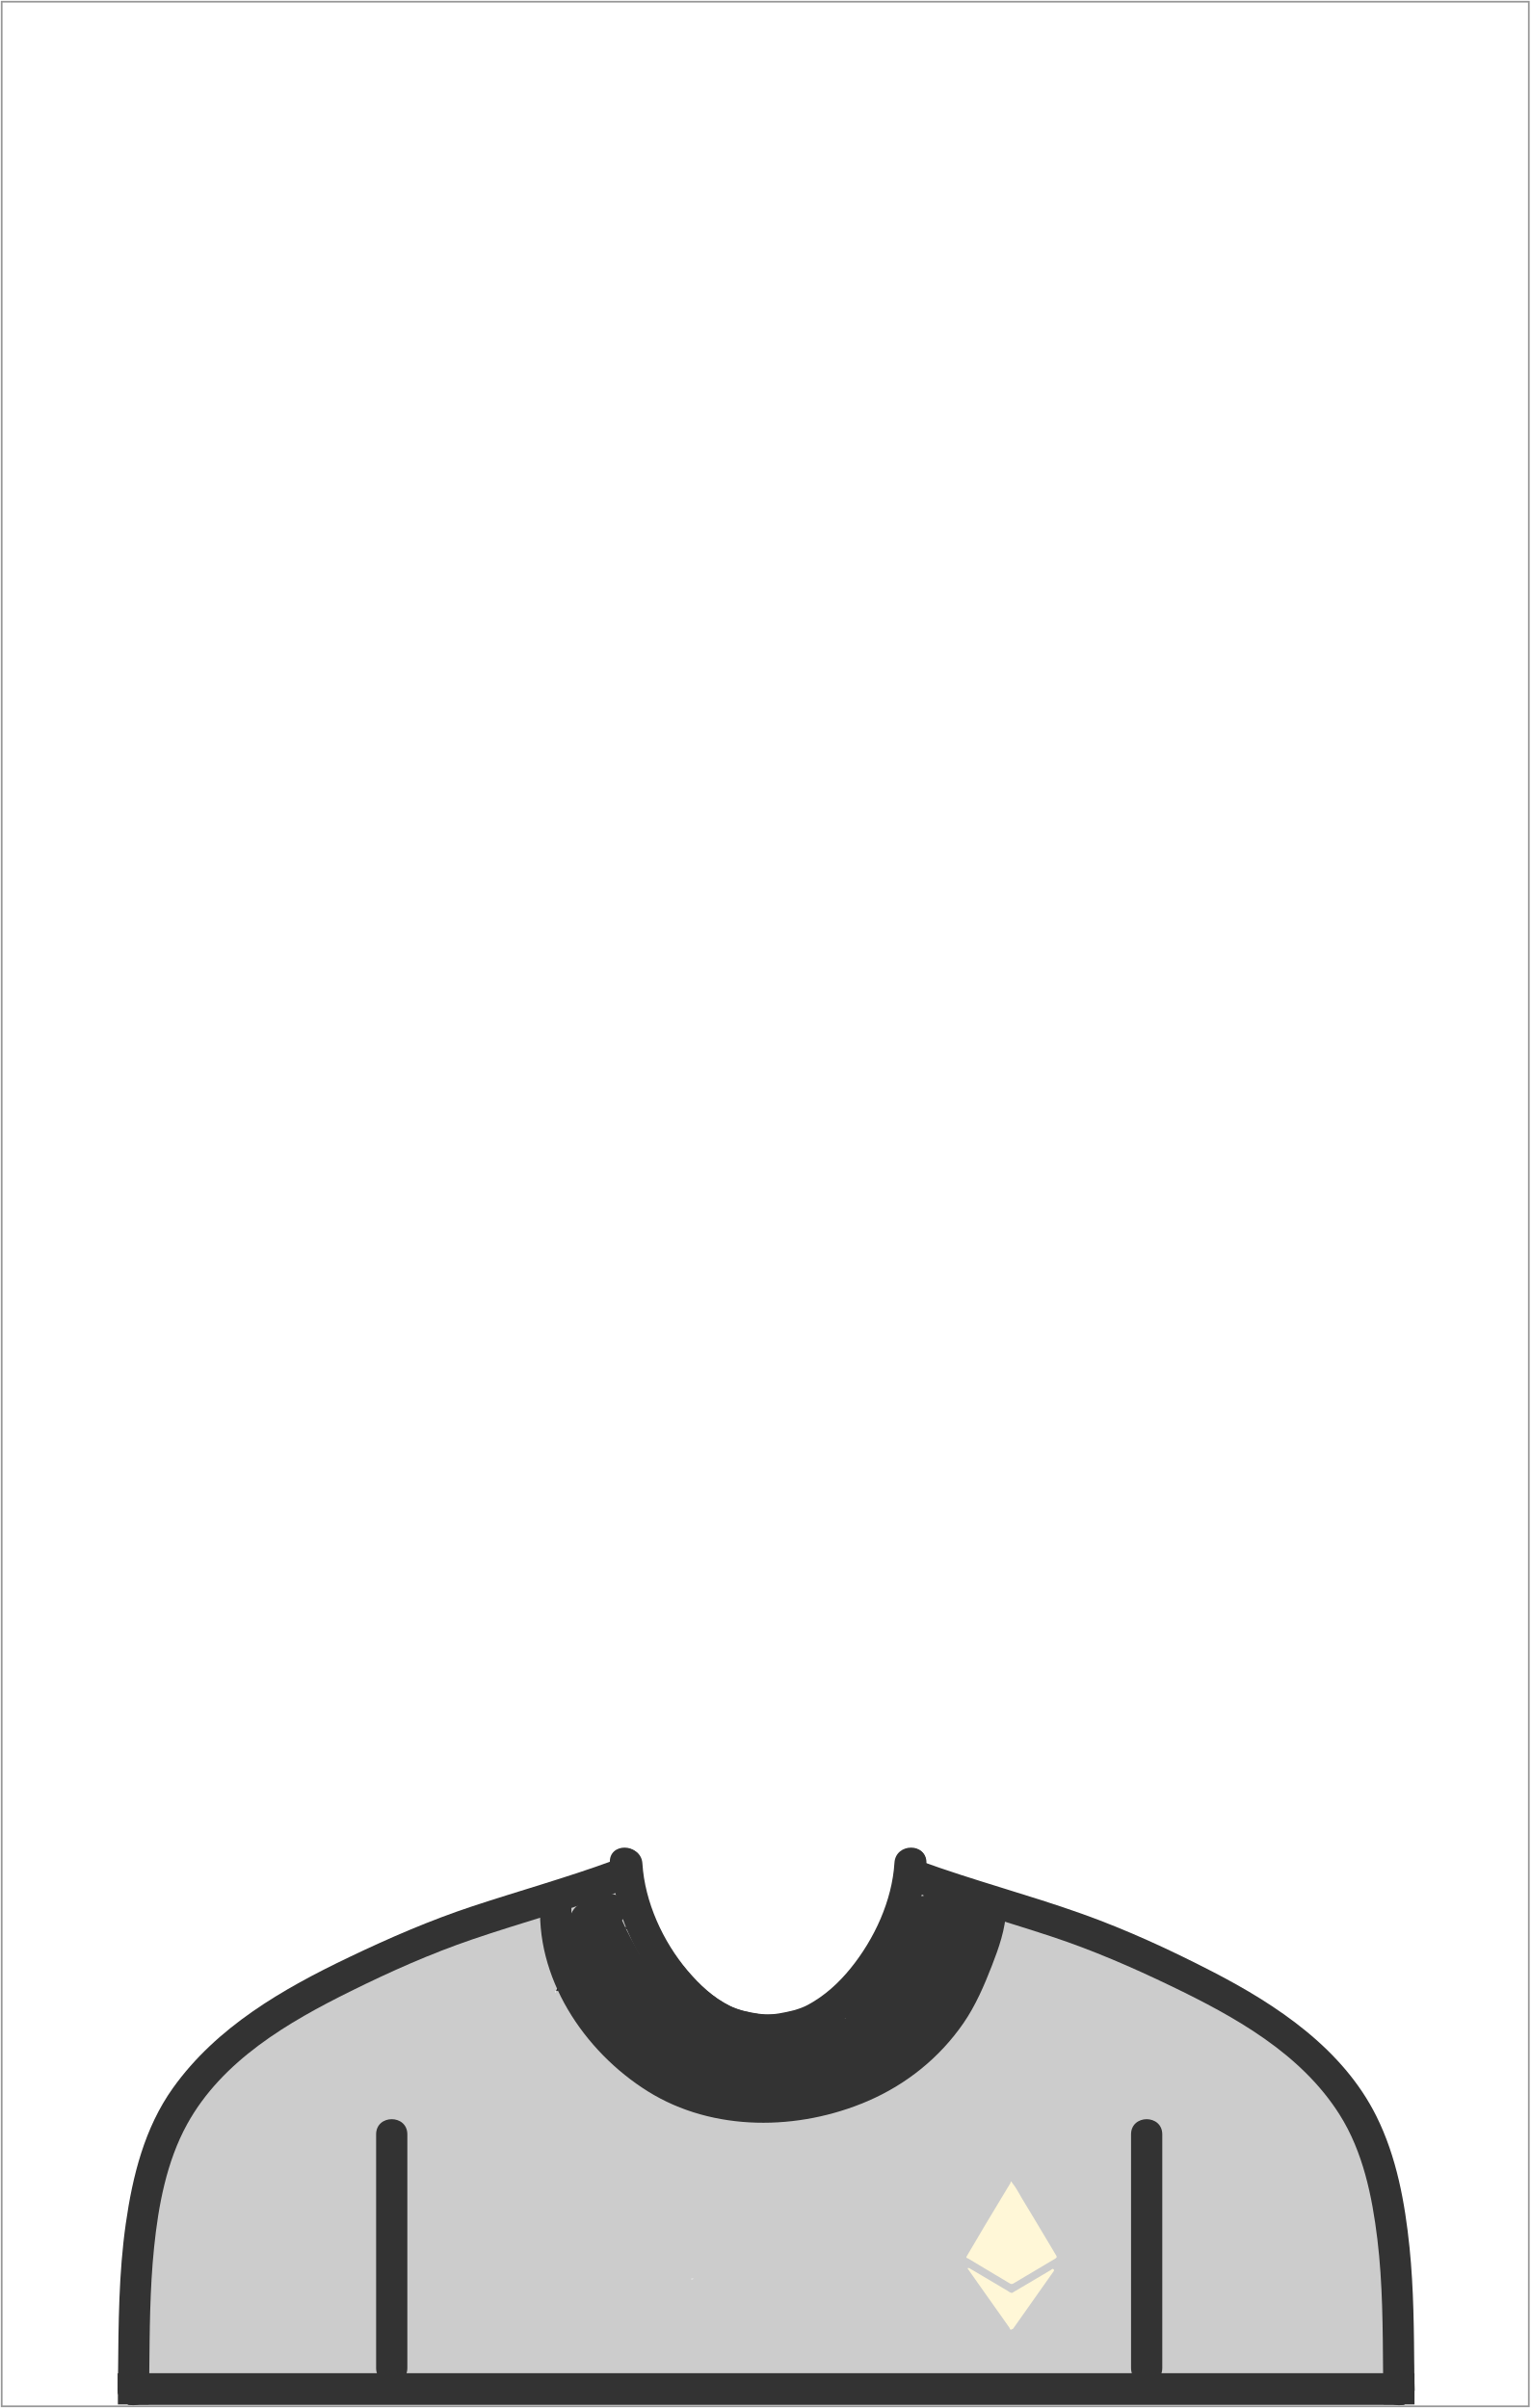
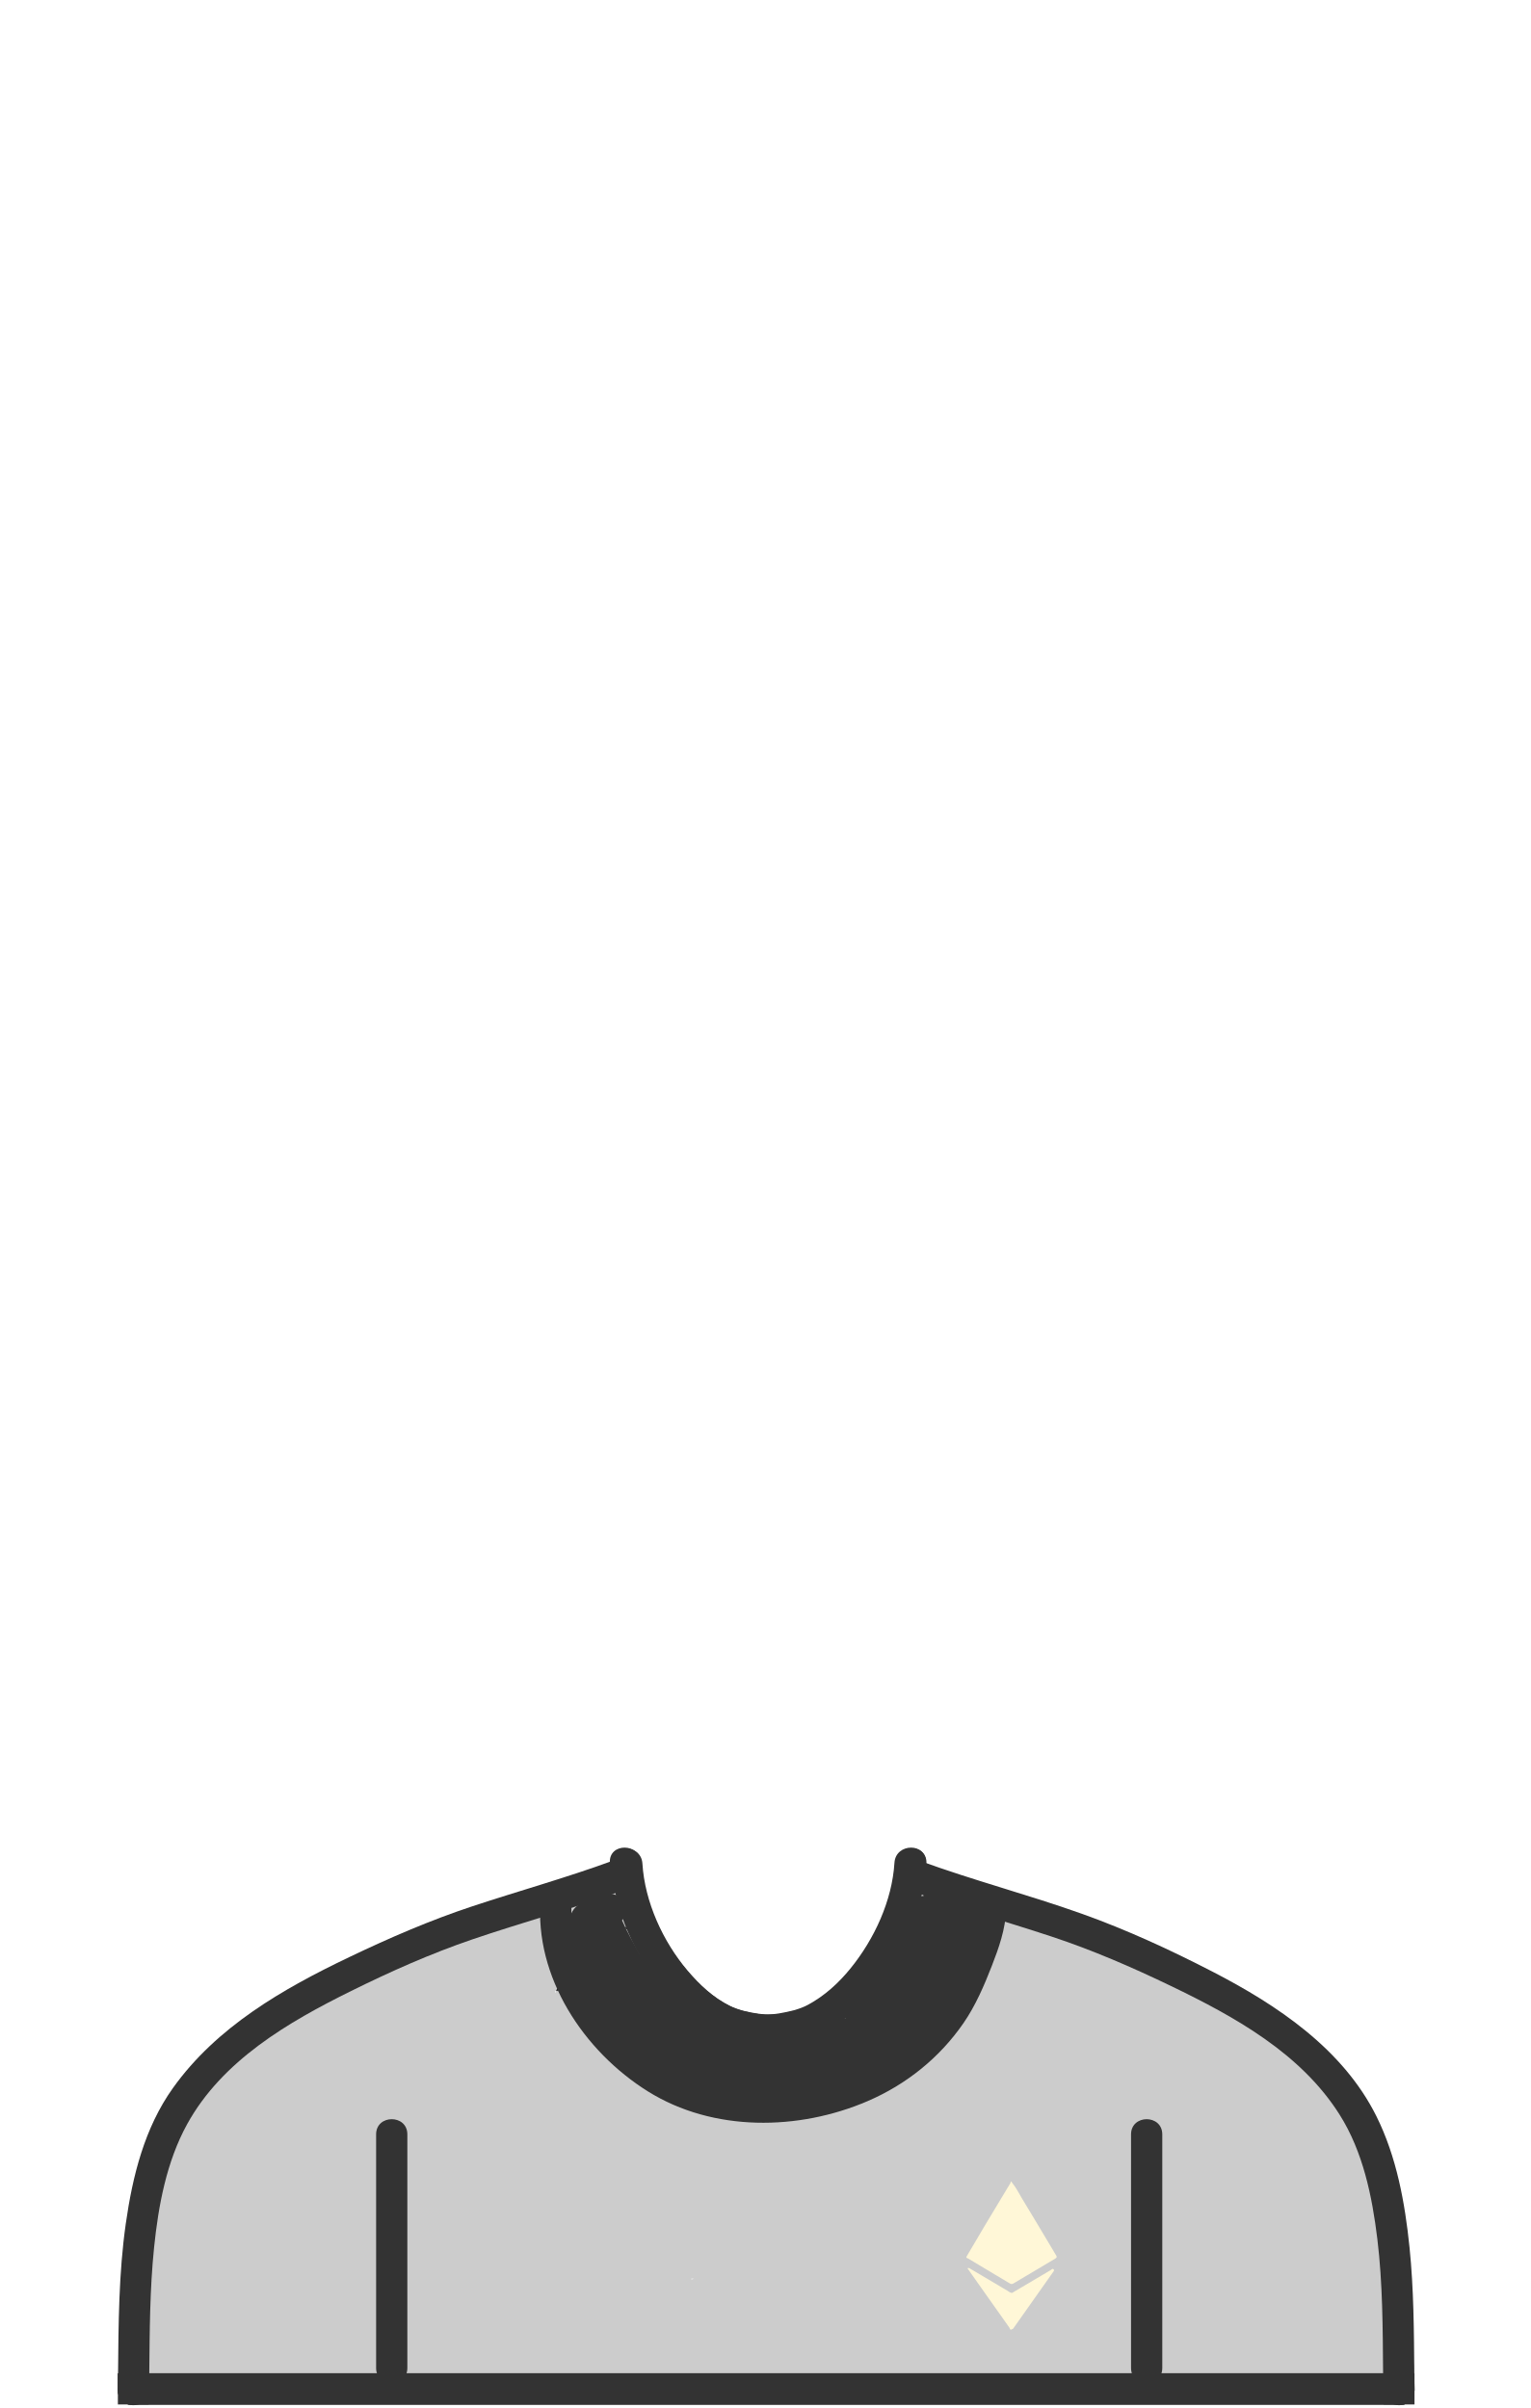
<svg xmlns="http://www.w3.org/2000/svg" width="901px" height="1418px" viewBox="0 0 901 1418" version="1.1">
  <defs>
    <radialGradient cx="50%" cy="-50%" fx="50%" fy="-50%" r="100%" gradientTransform="translate(0.5,-0.5),scale(0.512727,1),rotate(90),translate(-0.5,0.5)" id="radialGradient-1">
      <stop stop-color="#BCBCBC" stop-opacity="0.5" offset="0%" />
      <stop stop-color="#000000" stop-opacity="0.5" offset="100%" />
    </radialGradient>
    <radialGradient cx="50%" cy="-50%" fx="50%" fy="-50%" r="100%" gradientTransform="translate(0.5,-0.5),scale(0.512727,1),rotate(90),translate(-0.5,0.5)" id="radialGradient-2">
      <stop stop-color="#BCBCBC" stop-opacity="0.5" offset="0%" />
      <stop stop-color="#000000" stop-opacity="0.5" offset="100%" />
    </radialGradient>
  </defs>
  <g id="Page-1" stroke="none" stroke-width="1" fill="none" fill-rule="evenodd">
    <g id="ethlogo" transform="translate(1, 1)">
-       <rect id="Rectangle-path" stroke="#979797" x="0" y="0" width="899" height="1416" />
+       <rect id="Rectangle-path" x="0" y="0" width="899" height="1416" />
      <g id="ethlogo-43B9F9" transform="translate(68, 1087)" fill-rule="nonzero">
        <path d="M290.021,8.933 C291.739,36.989 304.325,63.799 322.063,85.183 C339.521,106.231 366.393,120.775 394.271,116.134 C399.233,115.308 401.933,109.212 400.706,104.73 C399.271,99.481 394.324,97.432 389.374,98.259 C391.58,97.889 388.508,98.301 388.287,98.315 C387.222,98.384 386.151,98.372 385.084,98.365 C382.54,98.352 380,98.167 377.481,97.811 C371.741,96.985 365.638,95.685 360.402,93.108 C350.427,88.196 342.246,80.503 335.093,72.076 C320.543,54.936 309.828,31.503 308.446,8.935 C307.72,-2.943 289.289,-3.013 290.021,8.933 Z" id="Shape" fill="#333333" />
        <path d="M457.554,8.933 C456.188,31.238 445.726,53.817 431.764,71.04 C424.735,79.708 416.482,87.258 406.656,92.559 C401.512,95.332 395.566,96.589 389.864,97.594 C387.292,98.045 384.677,98.218 382.071,98.334 C380.959,98.384 379.848,98.371 378.735,98.354 C378.319,98.346 374.5,97.9 376.625,98.256 C371.675,97.431 366.728,99.48 365.294,104.727 C364.068,109.209 366.767,115.305 371.728,116.131 C399.335,120.726 425.371,106.57 443.071,86.203 C461.471,65.027 474.251,37.166 475.979,8.933 C476.711,-3.013 458.281,-2.942 457.554,8.933 Z" id="Shape" fill="#333333" />
        <g id="Group" transform="translate(248, 21)">
          <g id="a-link" fill="#333333">
            <path d="M0.336,9.24 C-3.487,55.262 25.776,99 63.645,122.563 C102.123,146.505 152.618,145.755 193.429,128.22 C216.154,118.454 235.739,102.801 249.85,82.416 C256.982,72.108 262.025,60.401 266.573,48.769 C270.667,38.295 274.793,26.782 274.998,15.399 C275.214,3.476 256.778,3.497 256.566,15.399 C256.426,23.199 252.565,33.871 249.3,42.548 C245.587,52.418 241.059,62.055 235.368,70.938 C224.182,88.391 207.347,101.361 188.815,110.169 C169.993,119.113 148.765,122.808 128.043,122.364 C106.445,121.903 86.445,115.72 68.463,103.713 C37.909,83.313 15.657,46.718 18.771,9.241 C19.188,4.213 14.262,1.13686838e-13 9.553,1.13686838e-13 C4.214,1.13686838e-13 0.753,4.225 0.336,9.24 Z" id="a" />
          </g>
          <g id="a-link" fill="url(#radialGradient-2)">
            <path d="M0.336,9.24 C-3.487,55.262 25.776,99 63.645,122.563 C102.123,146.505 152.618,145.755 193.429,128.22 C216.154,118.454 235.739,102.801 249.85,82.416 C256.982,72.108 262.025,60.401 266.573,48.769 C270.667,38.295 274.793,26.782 274.998,15.399 C275.214,3.476 256.778,3.497 256.566,15.399 C256.426,23.199 252.565,33.871 249.3,42.548 C245.587,52.418 241.059,62.055 235.368,70.938 C224.182,88.391 207.347,101.361 188.815,110.169 C169.993,119.113 148.765,122.808 128.043,122.364 C106.445,121.903 86.445,115.72 68.463,103.713 C37.909,83.313 15.657,46.718 18.771,9.241 C19.188,4.213 14.262,1.13686838e-13 9.553,1.13686838e-13 C4.214,1.13686838e-13 0.753,4.225 0.336,9.24 Z" id="a" />
          </g>
        </g>
        <g id="Group" transform="translate(6, 12)">
          <path d="M754.36,287.21 C750.424,283.974 747.008,280.353 744.239,276.243 C744.827,271.547 743.953,266.5 742.022,261.626 C742.028,261.451 742.04,261.278 742.04,261.103 C742.083,250.996 742.818,240.849 743.537,230.703 C743.894,229.401 744.001,228.029 743.819,226.66 C745.12,207.864 746.039,189.073 742.042,170.505 C740.629,163.929 734.832,160.985 729.814,162.061 C729.898,160.62 729.687,159.176 729.194,157.819 C723.367,141.622 712.772,128.634 700.914,116.68 C687.256,96.528 668.852,80.107 646.297,76.575 C640.416,73.373 634.232,70.702 628.002,68.421 C617.578,64.601 606.591,62.041 595.494,60.692 C589.073,54.237 581.11,49.004 573.304,44.787 C566.886,41.321 559.508,37.848 551.969,36.351 C539.189,31.594 524.901,29.951 511.917,29.877 C510.637,29.87 509.474,30.058 508.421,30.399 C507.561,30.318 506.695,30.231 505.833,30.149 C505.235,28.502 504.196,26.955 502.83,25.639 C500.832,23.727 498.704,21.956 496.46,20.339 C495.504,19.135 494.296,18.156 492.92,17.471 C491.209,16.61 489.495,15.754 487.778,14.903 C485.375,13.72 483.102,13.645 481.13,14.3 C479.285,13.824 477.26,14.023 475.216,15.22 C473.915,15.987 472.661,16.832 471.462,17.75 L470.452,17.601 C464.487,16.759 458.958,23.56 460.539,29.265 C460.544,29.278 460.546,29.29 460.549,29.304 C459.237,31.114 457.98,32.962 456.777,34.846 C447.648,46.48 439.187,59.026 433.93,72.669 C433.488,73.809 433.264,75.022 433.27,76.245 C419.094,81.271 405.695,88.514 392.75,96.105 C391.719,96.707 390.7,97.327 389.68,97.942 C384.542,98.092 379.454,99.272 374.314,101.345 C372.704,101.995 371.367,103.479 370.494,105.238 C370.194,105.208 369.897,105.171 369.597,105.143 C361.677,98.834 352.95,94.133 343.875,90.111 C339.066,85.927 333.887,82.184 328.455,78.831 C319.009,65.349 310.099,51.465 299.19,39.076 C297.366,37.006 294.977,36.012 292.525,35.871 C296.832,31.007 297.388,22.166 290.752,19.169 C290.201,17.579 289.563,16.02 288.842,14.499 C287.002,10.618 281.26,8.979 277.46,10.338 C273.862,11.623 270.527,13.312 267.322,15.38 C267.062,15.548 266.829,15.747 266.591,15.942 C263.875,13.334 260.013,12.158 256.154,14.342 C242.711,21.939 228.116,26.449 214.174,32.895 C213.777,33.079 213.387,33.279 212.992,33.466 C210.981,34.067 208.966,34.655 206.947,35.23 C189.097,40.32 171.057,44.804 153.818,51.81 C138.422,58.066 125.298,67.387 113.05,78.371 C112.133,78.432 111.231,78.63 110.374,78.961 C96.722,84.244 84.567,93.128 73.566,102.809 C73.078,103.02 72.59,103.265 72.103,103.576 C57.857,112.626 46.701,126.715 38.493,141.981 C37.436,143.597 36.415,145.236 35.429,146.896 C35.396,146.953 35.37,147.012 35.337,147.07 C31.019,147.667 27.867,151.199 26.978,155.624 C26.398,158.52 25.782,161.404 25.158,164.289 C20.435,182.2 10.748,198.798 11.278,217.933 C11.305,218.855 11.422,219.713 11.606,220.519 C11.195,226.73 11.585,232.879 13.245,238.686 C10.583,240.292 8.622,243.112 8.594,247.079 C8.542,253.823 7.956,260.652 7.85,267.437 C7.498,269.697 7.204,271.975 6.924,274.267 C6.704,276.059 6.906,277.672 7.411,279.089 C6.066,279.848 4.782,280.711 3.571,281.669 C-1.676,285.821 -0.332,293.719 4.569,297.368 C11.313,302.39 19.849,304.178 27.804,301 C29.071,300.499 30.209,299.717 31.13,298.713 C32.448,298.811 33.678,298.863 34.735,298.915 C35.281,298.94 35.827,298.914 36.368,298.838 C36.449,298.938 36.514,299.045 36.601,299.142 C49.913,314.06 74.241,308.099 91.409,305.009 C91.999,304.904 92.593,304.817 93.183,304.719 C106.405,307.982 120.096,311.52 133.715,308.822 C138.54,307.865 142.057,303.74 142.723,299.314 C143.608,299.23 144.494,299.147 145.383,299.069 C158.131,304.331 173.746,302.595 187.021,302.041 C190.231,301.908 193.447,301.774 196.664,301.651 C213.786,302.229 231.007,300.641 248.084,302.864 C252.532,303.429 256.87,301.616 258.978,297.842 C268.733,298.72 278.511,299.259 288.353,298.94 C313.449,307.272 339.7,304.028 365.957,303.933 C368.181,303.925 370.02,303.316 371.49,302.33 L371.86,302.303 C374.542,302.276 377.224,302.194 379.903,302.056 C390.387,301.521 400.768,300.019 411.163,298.655 C411.183,298.653 411.207,298.648 411.23,298.647 C436.586,302.149 462.244,302.836 487.936,302.487 C488.741,302.753 489.583,302.917 490.464,302.935 C508.38,303.297 526.208,302.352 543.992,300.775 C549.662,300.575 555.322,300.386 560.971,300.231 C562.451,300.191 563.874,299.856 565.167,299.271 C566.022,299.291 566.877,299.308 567.731,299.333 C576.553,299.596 586.15,300.155 595.727,299.906 C596.245,300.351 596.788,300.766 597.353,301.149 C602.752,304.799 610.343,305.285 616.608,305.539 C630.969,306.127 645.556,303.932 659.748,301.539 C670.268,301.287 680.785,300.898 691.295,300.379 C703.241,304.114 715.975,301.565 728.325,303.232 C730.862,303.574 733.61,302.292 735.613,300.343 C739.08,303.537 743.783,304.41 748.342,304.669 C757.125,305.164 760.65,292.383 754.361,287.211 L754.36,287.21 Z M266.242,63.44 C261.033,65.951 256.362,69.377 252.027,73.292 C251.904,73.244 251.781,73.194 251.657,73.148 C253.193,70.911 254.679,68.639 256.112,66.334 C259.67,65.449 262.436,62.538 263.958,58.837 C264.741,56.947 265.611,55.094 266.564,53.284 C266.676,53.241 266.786,53.2 266.897,53.156 C266.697,56.587 266.387,59.996 266.242,63.441 L266.242,63.44 Z M332.064,242.29 C332.008,242.133 331.954,241.976 331.892,241.823 C332.454,241.846 333.016,241.858 333.577,241.874 C333.072,242.011 332.569,242.154 332.064,242.29 Z" id="Shape" fill="#CCCCCC" />
          <path d="M483.958,3.532 C476.924,-3.225 465.576,4.042 467.995,13.262 C468.265,14.283 468.555,15.305 468.859,16.33 C465.609,16.65 462.529,18.483 461.189,22.128 C460.607,23.709 460,25.308 459.349,26.897 C453.832,33.891 448.328,40.774 443.894,48.601 C442.777,50.575 442.85,53.003 443.635,55.179 C436.538,63.137 430.58,72.545 424.138,80.349 C421.995,82.943 421.832,85.846 422.851,88.389 C417.466,90.169 412.046,91.841 406.629,93.521 C405.282,93.134 403.763,93.126 402.105,93.639 C401.283,93.893 400.47,94.158 399.66,94.429 L399.653,94.414 C399.586,94.442 399.52,94.467 399.453,94.494 C396.575,95.46 393.773,96.527 391.007,97.687 C387.485,98.92 383.932,100.096 380.404,101.332 C379.276,100.63 378.058,100.085 376.783,99.712 C374.488,99.03 372.188,98.37 369.881,97.73 C358.028,94.047 346.548,89.16 334.564,85.858 C333.901,85.674 333.219,85.564 332.532,85.53 C331.977,85.276 331.422,85.024 330.869,84.758 C329.441,84.074 328.053,83.31 326.711,82.47 C326.361,81.43 325.872,80.442 325.256,79.534 C318.319,69.194 310.231,59.691 301.539,50.77 C297.915,44.214 294.224,37.702 291.194,30.865 C291.228,30.825 291.264,30.788 291.3,30.746 C297.733,23.119 289.956,13.218 281.084,15.454 C280.796,15.527 280.512,15.608 280.23,15.689 C276.432,15.317 272.242,16.926 270.16,20.023 C265.725,20.353 261.615,24.327 260.627,28.839 C260.025,31.593 259.775,34.447 259.821,37.344 C258.926,39.072 258.263,40.911 257.848,42.812 C256.519,48.975 258.23,54.632 260.769,60.16 C257.86,62.803 256.526,67.087 258.869,71.733 C262.707,79.337 267.629,86.613 273.193,93.037 C277.869,98.433 284.564,104.155 291.913,105.377 C291.845,108.087 292.809,110.909 294.827,113.197 C301.727,121.018 312.575,125.013 322.457,128.04 C321.432,132.03 322.649,136.436 327.094,138.638 C336.167,143.136 345.157,143.751 355.02,142.084 C364.248,140.524 372.939,136.674 382.16,135.001 C391.521,133.299 401.138,132.851 410.545,131.36 C415.605,130.558 420.588,129.462 425.506,128.134 C429.026,127.33 432.358,126.216 435.699,125.014 C437.58,124.366 439.449,123.676 441.309,122.962 L441.892,122.75 L441.887,122.737 C442.692,122.425 443.497,122.119 444.298,121.795 C447.188,120.623 448.684,118.373 449.114,115.838 C451.03,115.258 452.946,114.708 454.864,114.211 C459.037,113.127 460.974,109.904 461.17,106.411 C462.725,106.07 464.219,105.223 465.494,103.731 C472.997,94.971 480.998,84.507 486.278,73.17 C488.744,68.608 490.881,63.86 492.503,58.817 C493.051,57.115 493.266,55.379 493.086,53.726 C497.372,49.25 501.587,44.523 504.156,38.906 C511.177,23.55 493.118,12.33 483.958,3.532 Z" id="Shape" fill="#333333" />
        </g>
        <path d="M763.7,319.408 C763.755,324.257 760.766,327.134 757.171,328.043 L6.919,328.043 C3.324,327.134 0.336,324.258 0.391,319.408 C0.428,316.123 0.465,312.829 0.491,309.536 L763.597,309.536 C763.627,312.828 763.661,316.114 763.699,319.408 L763.7,319.408 Z" id="Shape" fill="#333333" />
        <path d="M296.615,25.582 C267.752,36.158 238.072,44.145 208.997,54.073 C184.511,62.439 160.981,72.923 137.792,84.399 C100.736,102.712 61.814,125.337 41.163,162.87 C29.072,184.82 24.235,210.73 21.706,235.465 C19.186,260.081 19.104,284.816 18.883,309.535 C18.856,312.828 18.819,316.113 18.783,319.407 C18.717,324.256 15.657,327.134 12.033,328.042 C10.355,328.464 8.598,328.464 6.92,328.042 C3.325,327.134 0.337,324.257 0.392,319.407 C0.429,316.122 0.466,312.828 0.492,309.535 C0.769,280.116 0.888,250.662 5.045,221.473 C9.045,193.361 16.078,165.054 32.749,141.659 C58.495,105.532 97.573,83.129 136.716,64.428 C160.328,53.148 184.172,42.8 209.017,34.576 C236.537,25.46 264.489,17.716 291.724,7.731 C296.432,6 301.784,9.627 303.034,14.199 C304.44,19.352 301.314,23.851 296.615,25.582 Z" id="Shape" fill="#333333" />
        <path d="M763.7,319.408 C763.755,324.257 760.766,327.134 757.171,328.043 L6.919,328.043 C3.324,327.134 0.336,324.258 0.391,319.408 C0.428,316.123 0.465,312.829 0.491,309.536 L763.597,309.536 C763.627,312.828 763.661,316.114 763.699,319.408 L763.7,319.408 Z" id="Shape" fill="#333333" />
        <path d="M763.7,319.408 C763.755,324.257 760.766,327.134 757.171,328.043 C755.516,328.46 753.731,328.469 752.06,328.043 C748.436,327.134 745.374,324.258 745.308,319.408 C745.27,316.123 745.237,312.829 745.208,309.536 C744.997,283.17 745.015,256.714 741.833,230.526 C738.763,205.281 733.384,179.103 719.673,157.356 C696.872,121.163 657.82,99.538 620.433,81.538 C597.499,70.489 574.357,60.43 550.183,52.427 C522.663,43.311 494.71,35.565 467.476,25.582 C462.777,23.851 459.641,19.352 461.058,14.199 C462.308,9.627 467.65,6.001 472.366,7.732 C503.924,19.298 536.492,27.748 568.132,39.054 C594.457,48.466 620.075,60.282 644.919,73.118 C682.949,92.763 721.486,118.51 741.226,158.088 C753.151,181.989 758.072,209.057 760.774,235.466 C763.294,260.082 763.368,284.817 763.597,309.536 C763.627,312.828 763.661,316.114 763.699,319.408 L763.7,319.408 Z M290.795,9.405 C292.509,37.412 305.071,64.175 322.775,85.523 C340.199,106.533 367.018,121.053 394.842,116.419 C399.793,115.595 402.488,109.509 401.263,105.035 C399.831,99.795 394.894,97.75 389.954,98.575 C392.156,98.205 389.089,98.617 388.869,98.631 C387.806,98.7 386.738,98.688 385.672,98.681 C383.133,98.668 380.598,98.483 378.084,98.128 C372.356,97.304 366.264,96.006 361.039,93.433 C351.083,88.53 342.918,80.85 335.779,72.438 C321.257,55.328 310.563,31.936 309.184,9.408 C308.459,-2.449 290.064,-2.52 290.795,9.405 Z" id="Shape" fill="#333333" />
        <path d="M457.98,9.405 C456.616,31.672 446.175,54.213 432.24,71.405 C425.225,80.059 416.988,87.595 407.18,92.887 C402.047,95.656 396.112,96.91 390.422,97.914 C387.855,98.364 385.245,98.537 382.644,98.652 C381.534,98.702 380.425,98.689 379.314,98.672 C378.899,98.665 375.088,98.219 377.209,98.575 C372.269,97.751 367.33,99.796 365.899,105.035 C364.676,109.509 367.369,115.595 372.321,116.419 C399.875,121.006 425.86,106.874 443.525,86.542 C461.889,65.403 474.644,37.59 476.368,9.405 C477.099,-2.52 458.705,-2.449 457.979,9.405 L457.98,9.405 Z" id="Shape" fill="#333333" />
        <path d="M249.264,30.072 C245.45,76.162 274.644,119.965 312.423,143.562 C350.81,167.541 401.185,166.789 441.899,149.229 C464.571,139.449 484.109,123.772 498.187,103.356 C505.302,93.033 510.333,81.308 514.87,69.659 C518.954,59.169 523.07,47.639 523.275,36.239 C523.49,24.299 505.099,24.319 504.887,36.239 C504.747,44.051 500.895,54.739 497.637,63.429 C493.933,73.314 489.417,82.965 483.738,91.861 C472.579,109.341 455.784,122.329 437.296,131.151 C418.518,140.108 397.341,143.808 376.668,143.364 C355.122,142.902 335.169,136.709 317.228,124.684 C286.748,104.254 264.549,67.605 267.656,30.072 C268.072,25.037 263.157,20.817 258.46,20.817 C253.133,20.817 249.68,25.048 249.264,30.072 Z M0.39,309.666 L18.517,309.666 L18.517,327.91 L0.39,327.91 L0.39,309.666 Z M745.573,309.666 L763.699,309.666 L763.699,327.91 L745.573,327.91 L745.573,309.666 Z M596.833,168.88 L596.833,306.435 C596.833,318.37 615.221,318.37 615.221,306.435 L615.221,304.603 C615.221,292.668 596.833,292.668 596.833,304.603 L596.833,306.435 C596.833,318.37 615.221,318.37 615.221,306.435 L615.221,168.88 C615.221,156.945 596.833,156.945 596.833,168.88 Z M152.412,168.88 L152.412,306.435 C152.412,318.37 170.801,318.37 170.801,306.435 L170.801,304.603 C170.801,292.668 152.411,292.668 152.411,304.603 L152.411,306.435 C152.411,318.37 170.801,318.37 170.801,306.435 L170.801,168.88 C170.801,156.945 152.411,156.945 152.411,168.88 L152.412,168.88 Z" id="Shape" fill="#333333" />
        <g id="Group" transform="translate(499, 196)" fill="#FFF7D7">
          <path d="M53.72,44.104 C51.788,40.944 49.921,37.744 48.019,34.566 C43.267,26.63 38.559,18.663 33.732,10.774 C31.773,7.574 30.157,4.146 27.739,1.233 C26.898,-0.327 26.898,1.419 26.814,1.56 C21.838,9.759 16.892,17.977 11.978,26.214 C8.308,32.372 4.693,38.558 1.051,44.732 C0.527,45.744 1.522,45.736 1.96,45.998 C10.086,50.871 18.234,55.705 26.354,60.586 C27.177,61.082 27.786,61.139 28.631,60.634 C36.812,55.718 45.017,50.841 53.244,46.002 C54.219,45.43 54.26,44.987 53.72,44.104 Z" id="Shape" />
          <path d="M50.602,52.751 C42.992,57.224 35.395,61.73 27.798,66.228 C26.659,66.2 25.86,65.418 24.961,64.888 C17.881,60.705 10.816,56.495 3.734,52.313 C3.134,51.959 2.588,51.3 1.494,51.672 C4.328,55.699 7.064,59.584 9.801,63.468 C15.251,71.2 20.687,78.94 26.185,86.636 C26.488,87.059 26.511,88.476 27.732,87.591 C28.32,87.563 28.56,87.078 28.837,86.687 C36.533,75.798 44.221,64.903 51.903,54.004 C52.253,53.507 52.858,52.956 52.217,52.324 C51.54,51.656 51.071,52.474 50.602,52.751 Z" id="Shape" />
        </g>
      </g>
    </g>
  </g>
</svg>
